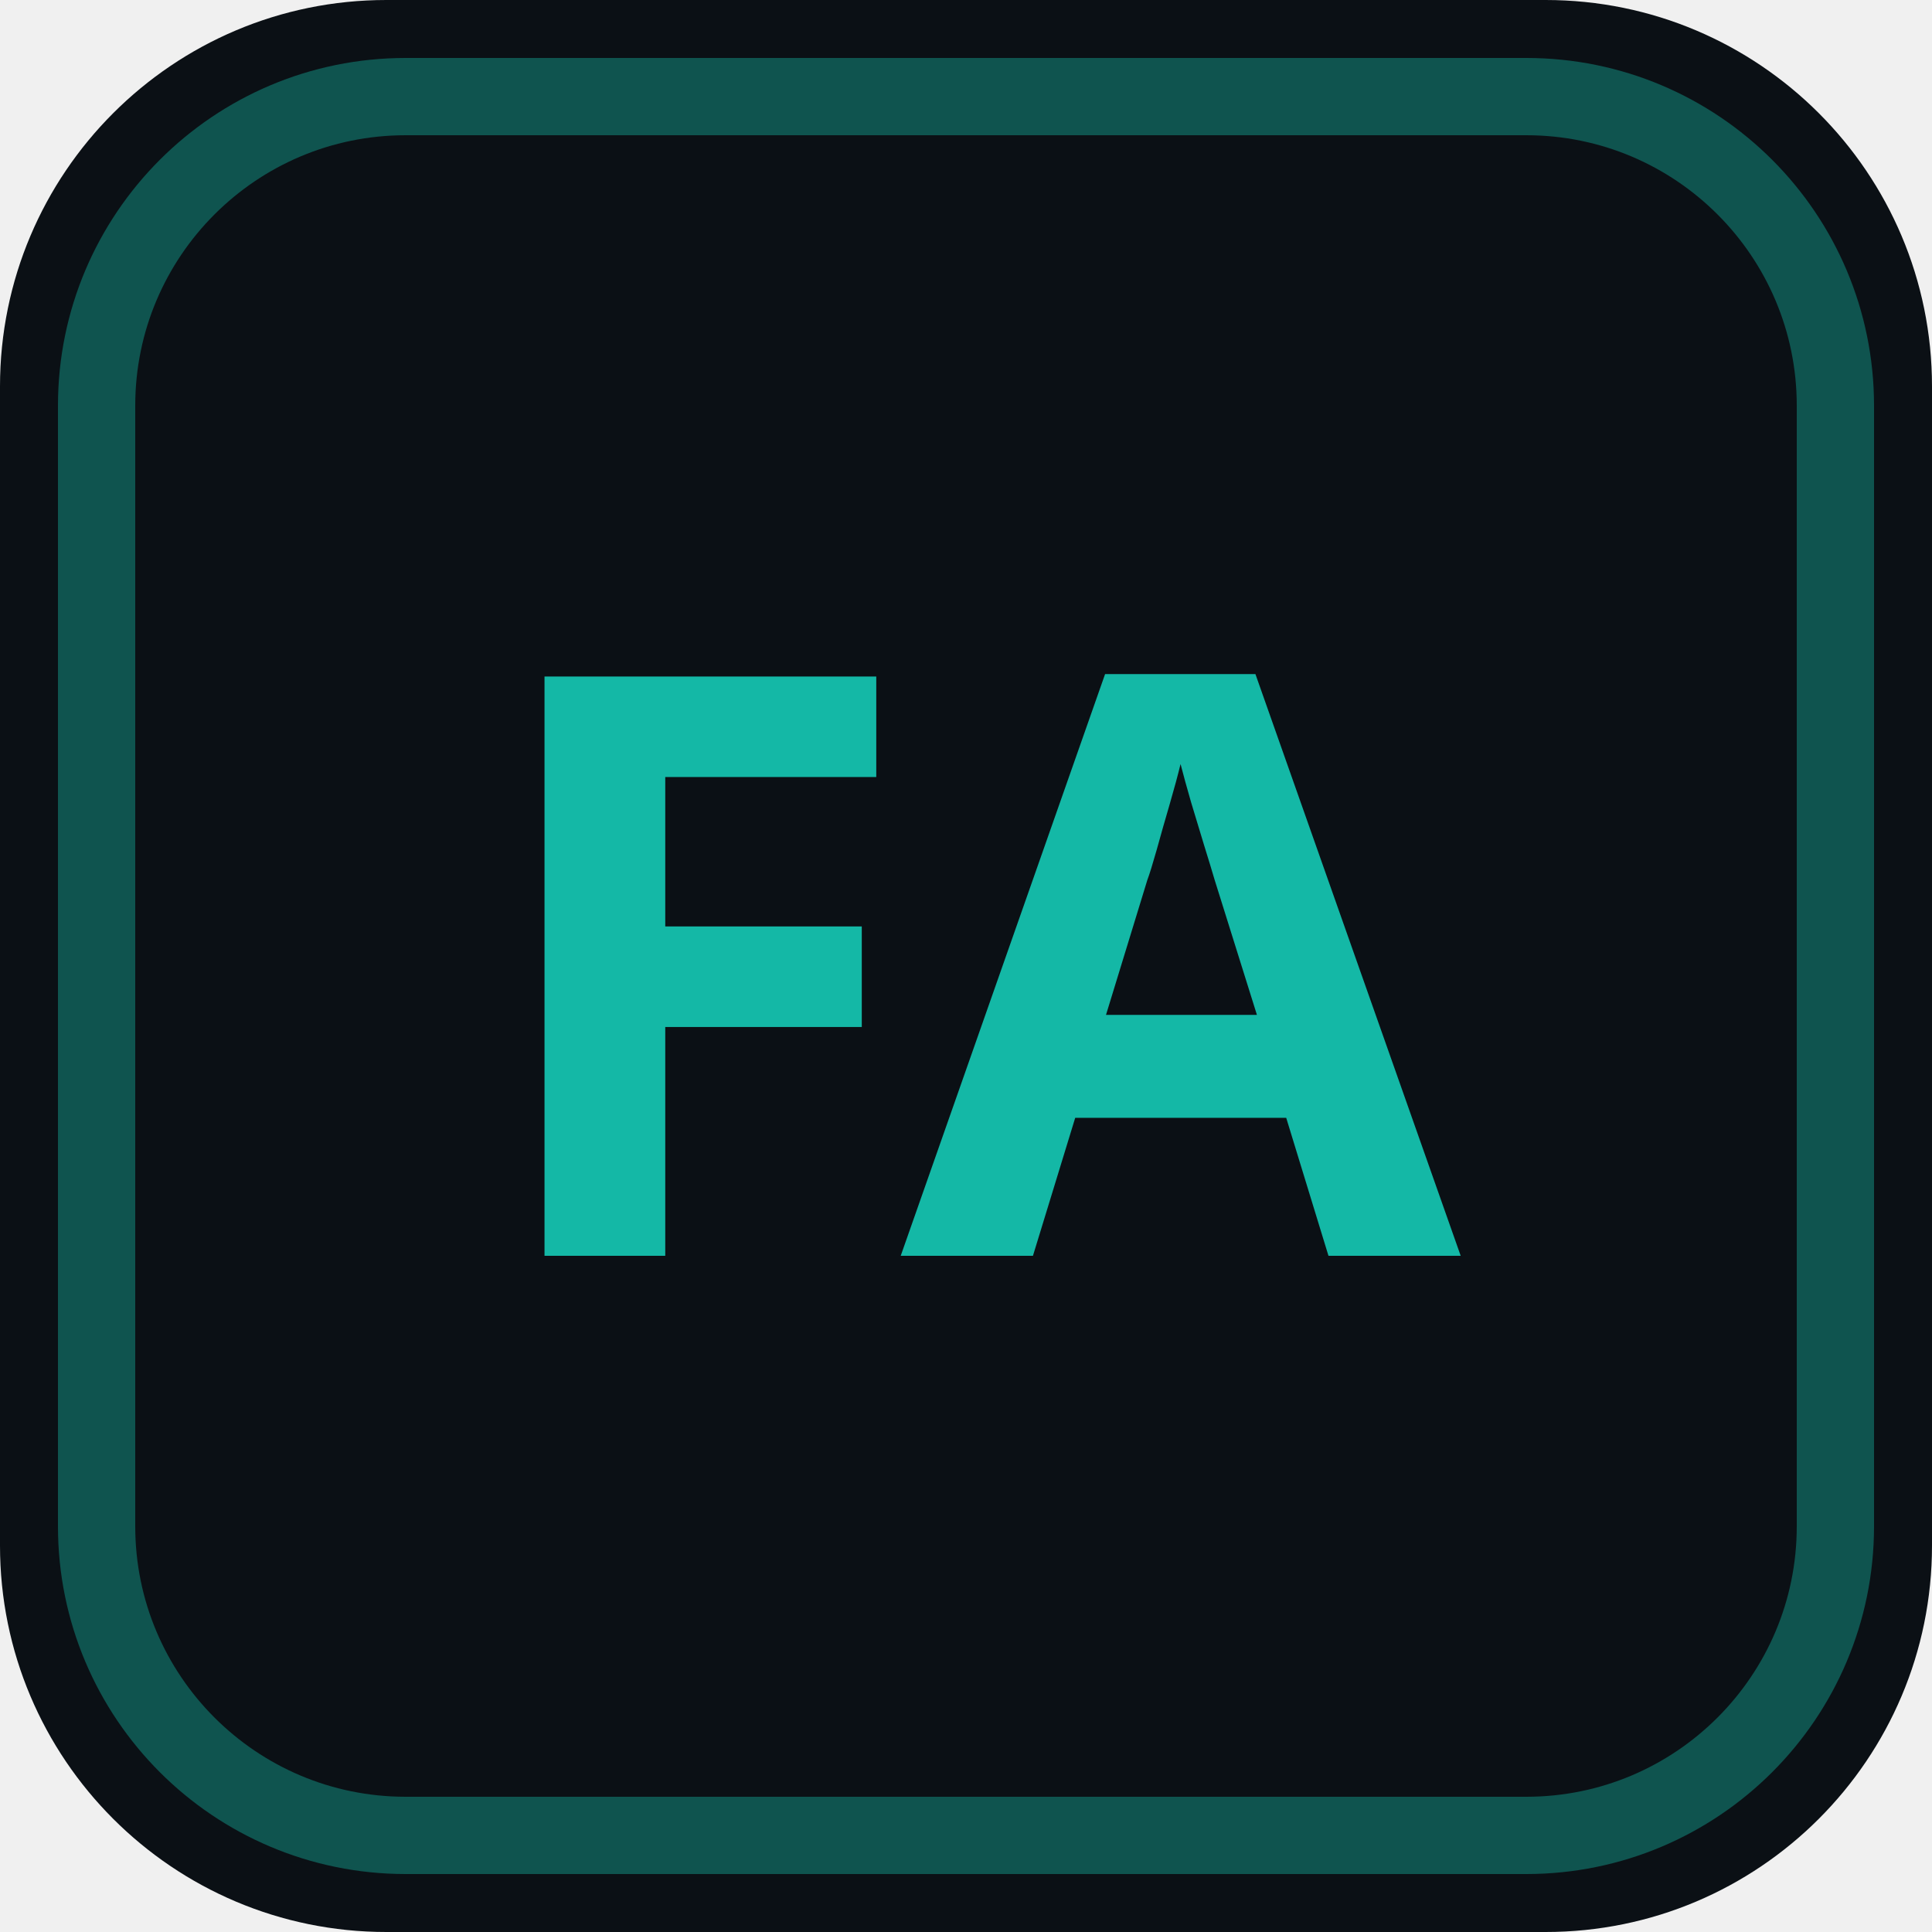
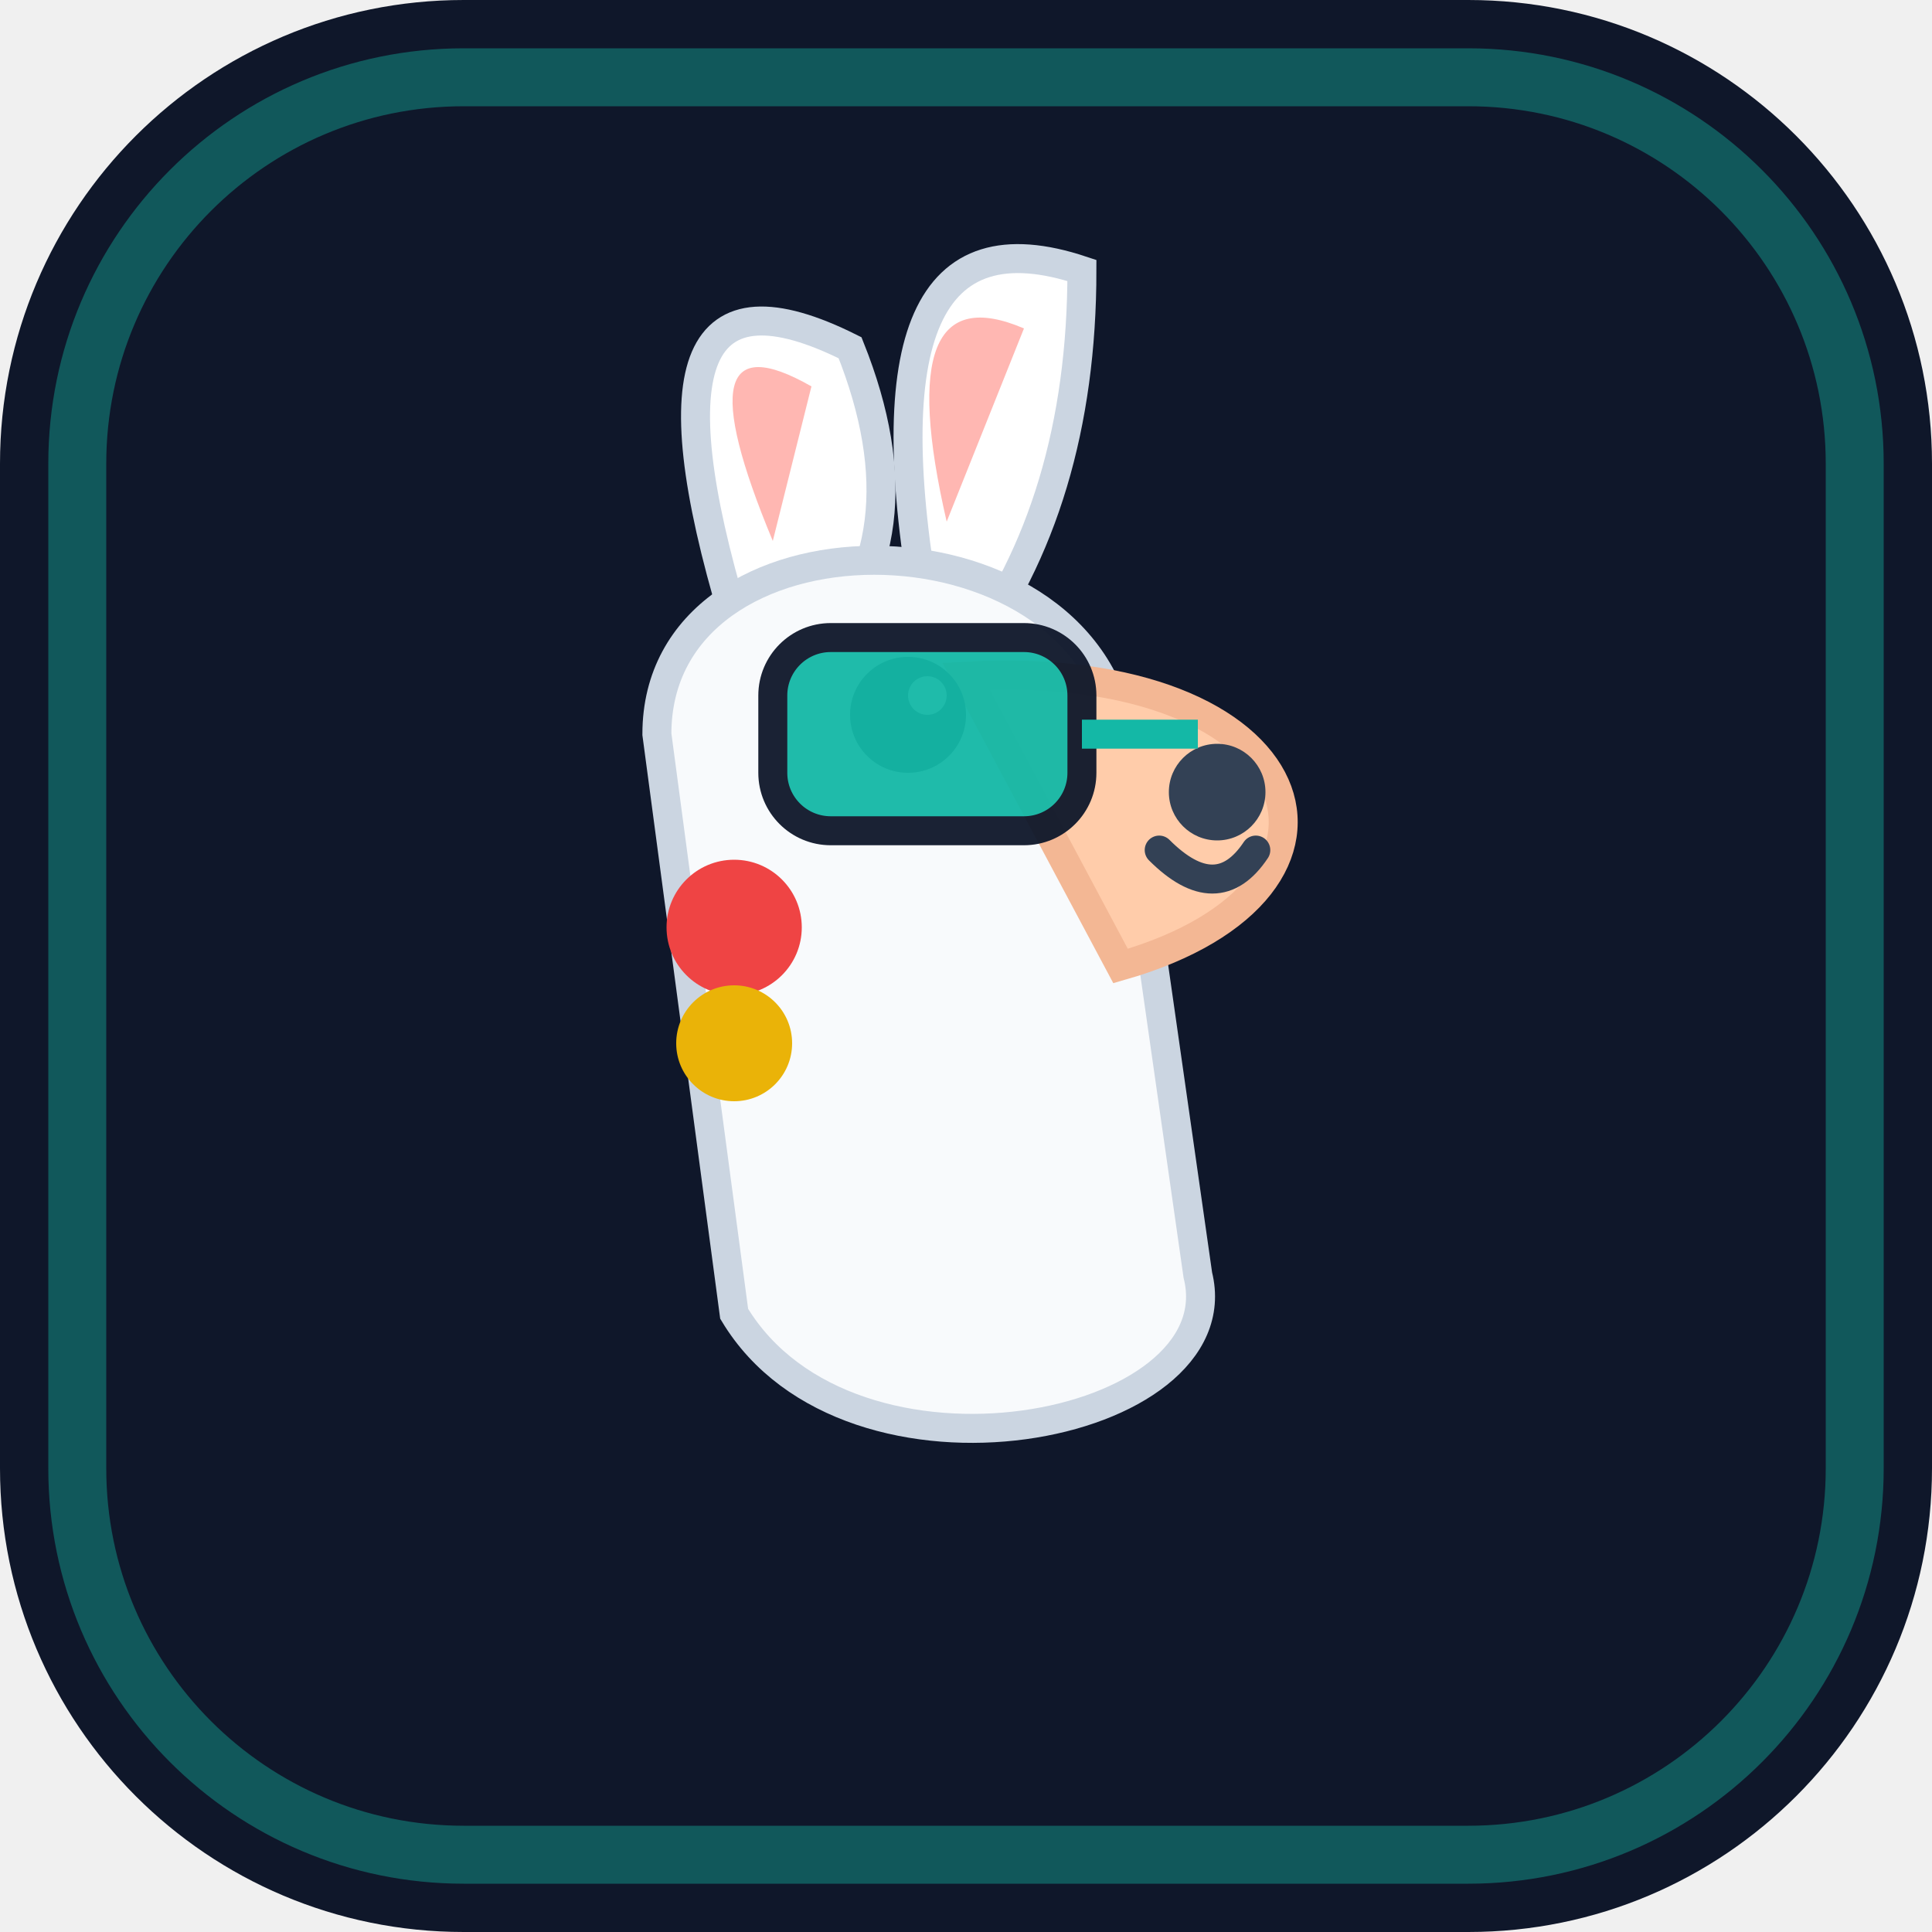
- <svg xmlns="http://www.w3.org/2000/svg" viewBox="0 0 100 100">
-   <rect width="100" height="100" rx="20" fill="#0b1015" />
-   <rect x="5" y="5" width="90" height="90" rx="16" fill="none" stroke="#14b8a6" stroke-width="4" opacity="0.4" />
-   <text x="50" y="65" font-family="'Outfit', system-ui, sans-serif" font-weight="800" font-size="42" fill="#14b8a6" text-anchor="middle">FA</text>
+ <svg xmlns="http://www.w3.org/2000/svg" viewBox="0 0 100 100" width="100" height="100">
+   <rect width="100" height="100" rx="24" fill="#0f172a" />
+   <rect x="4" y="4" width="92" height="92" rx="20" fill="none" stroke="#14b8a6" stroke-width="3" opacity="0.4" />
+   <g transform="translate(10, 10)">
+     <path d="M 28 22 Q 22 2 34 8 Q 38 18 32 24 Z" fill="#ffffff" stroke="#cbd5e1" stroke-width="1.5" />
+     <path d="M 30 18 Q 25 6 32 10 Z" fill="#ffb7b2" />
+     <path d="M 38 22 Q 34 0 46 4 Q 46 16 40 24 Z" fill="#ffffff" stroke="#cbd5e1" stroke-width="1.5" />
+     <path d="M 39 17 Q 36 4 43 7 Z" fill="#ffb7b2" />
+     <path d="M 24 28 C 24 16 46 16 48 28 L 52 56 C 54 64 34 68 28 58 Z" fill="#f8fafc" stroke="#cbd5e1" stroke-width="1.5" />
+     <path d="M 40 25 C 58 24 62 36 48 40 Z" fill="#ffccaa" stroke="#f3b794" stroke-width="1.5" />
+     <circle cx="53" cy="31" r="2.5" fill="#334155" />
+     <path d="M 50 34 Q 53 37 55 34" fill="none" stroke="#334155" stroke-width="1.5" stroke-linecap="round" />
+     <circle cx="37" cy="27" r="3" fill="#0f172a" />
+     <circle cx="38" cy="26" r="1" fill="#ffffff" />
+     <rect x="30" y="23" width="16" height="10" rx="3" fill="#14b8a6" opacity="0.95" stroke="#0f172a" stroke-width="1.5" />
+     <line x1="46" y1="28" x2="52" y2="28" stroke="#14b8a6" stroke-width="1.5" />
+     <circle cx="28" cy="38" r="3.5" fill="#ef4444" />
+     <circle cx="28" cy="44" r="3" fill="#eab308" />
+   </g>
</svg>
